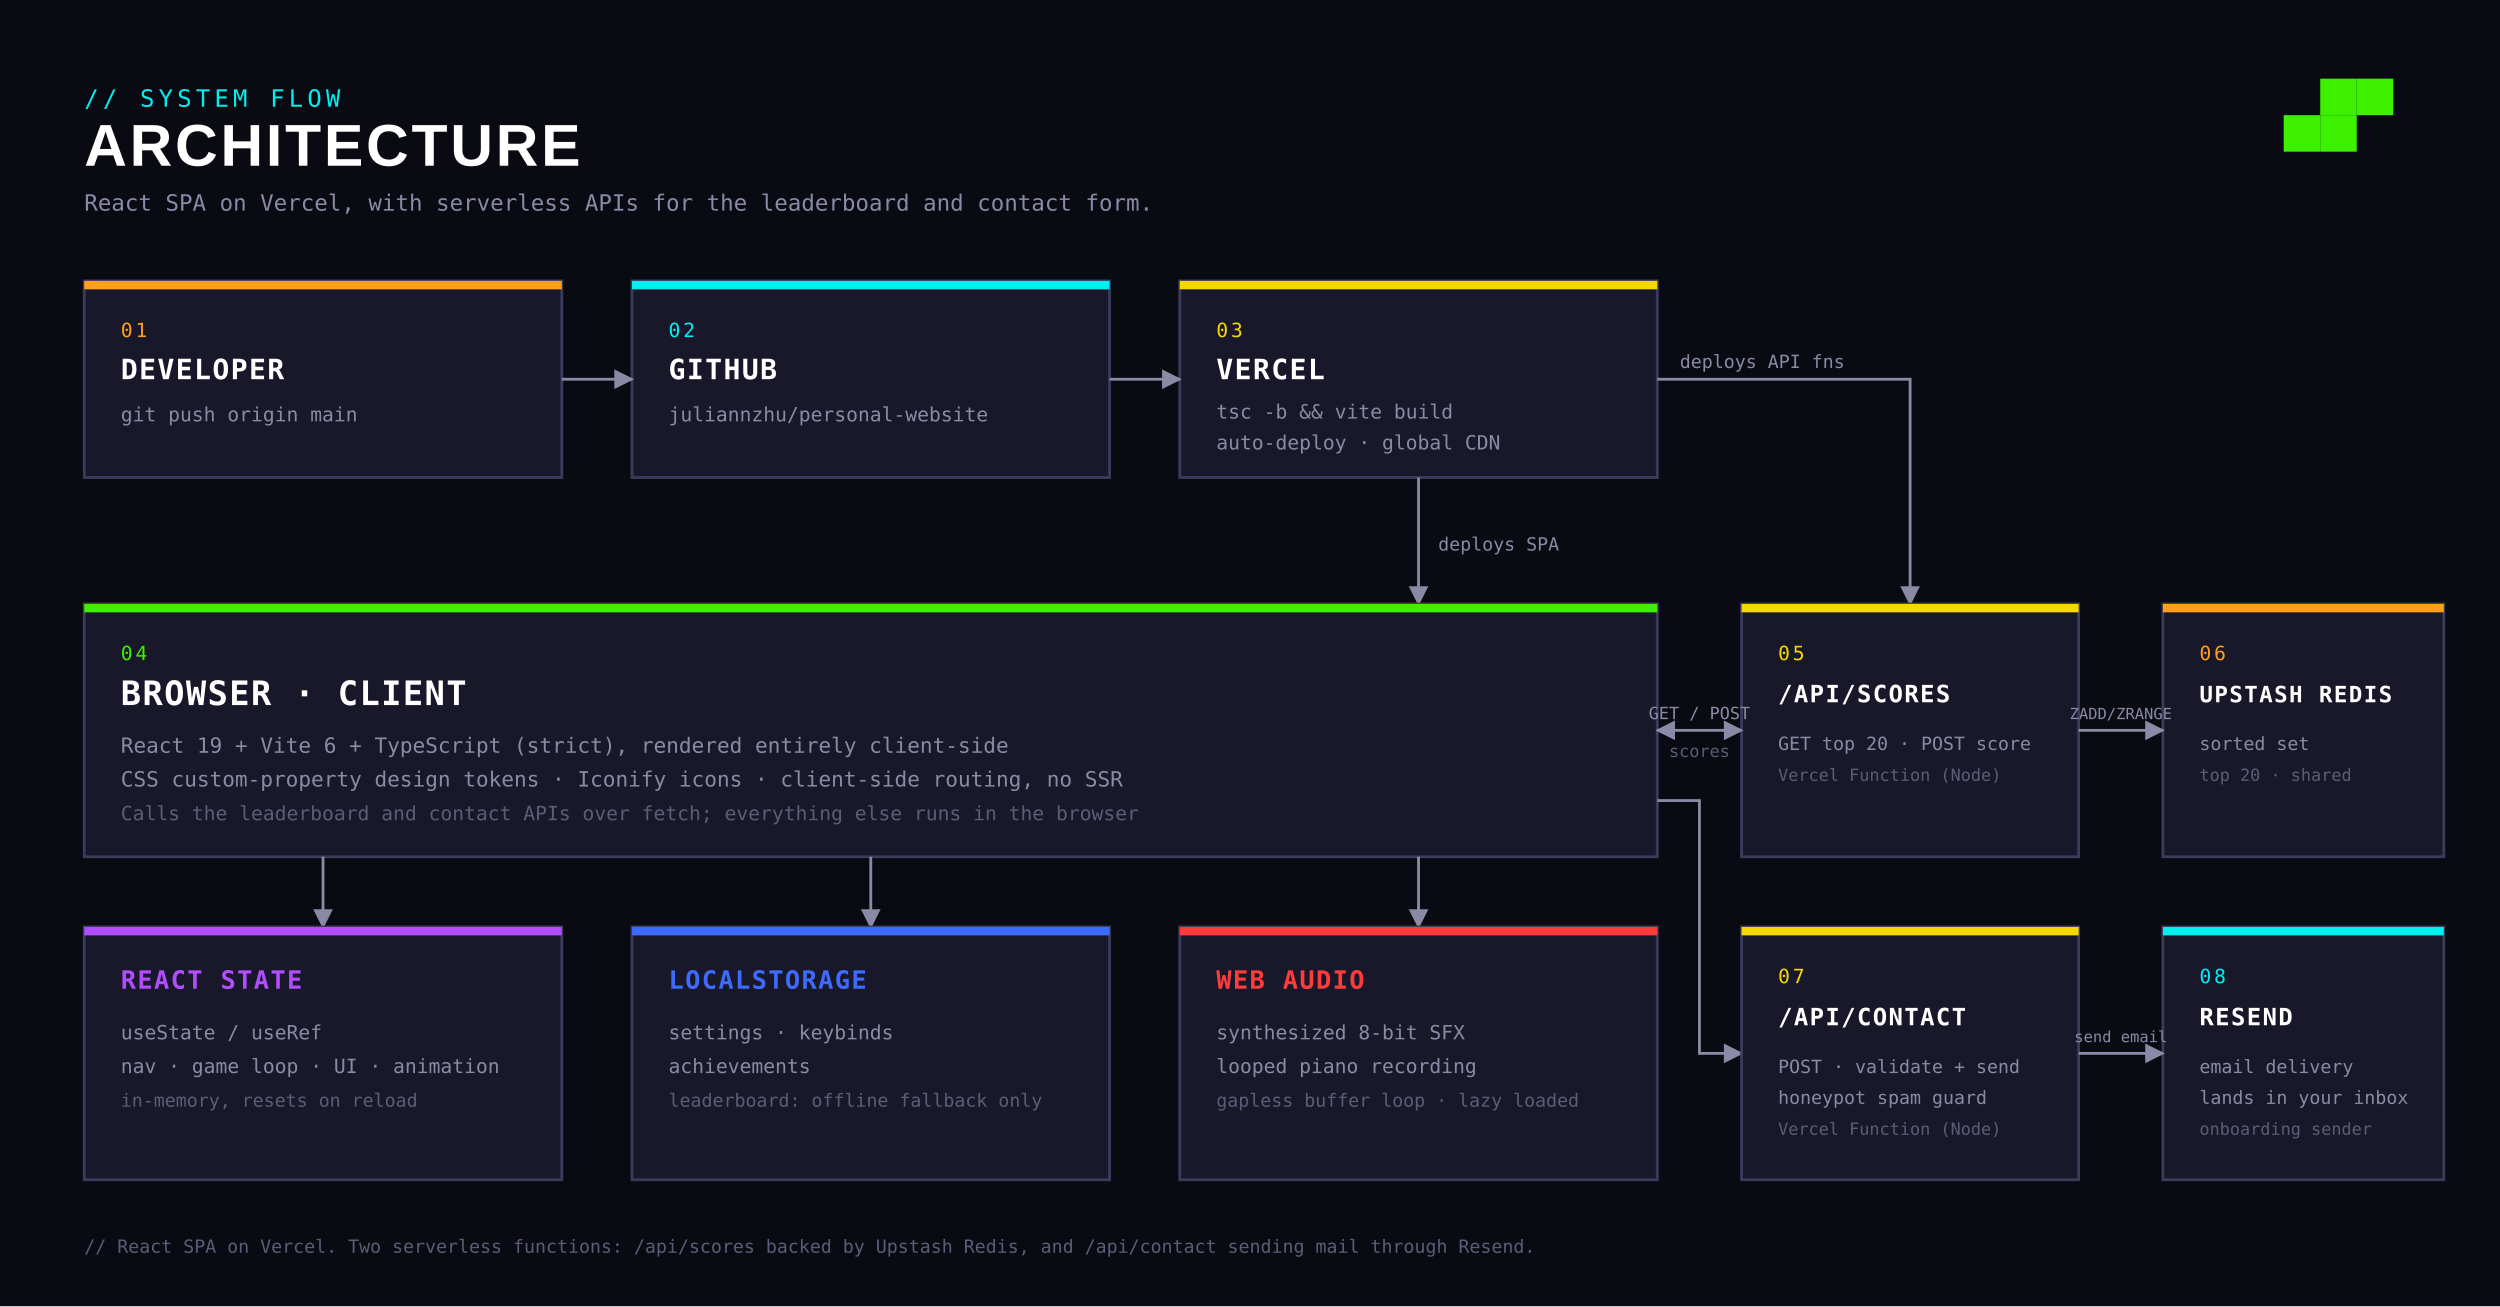
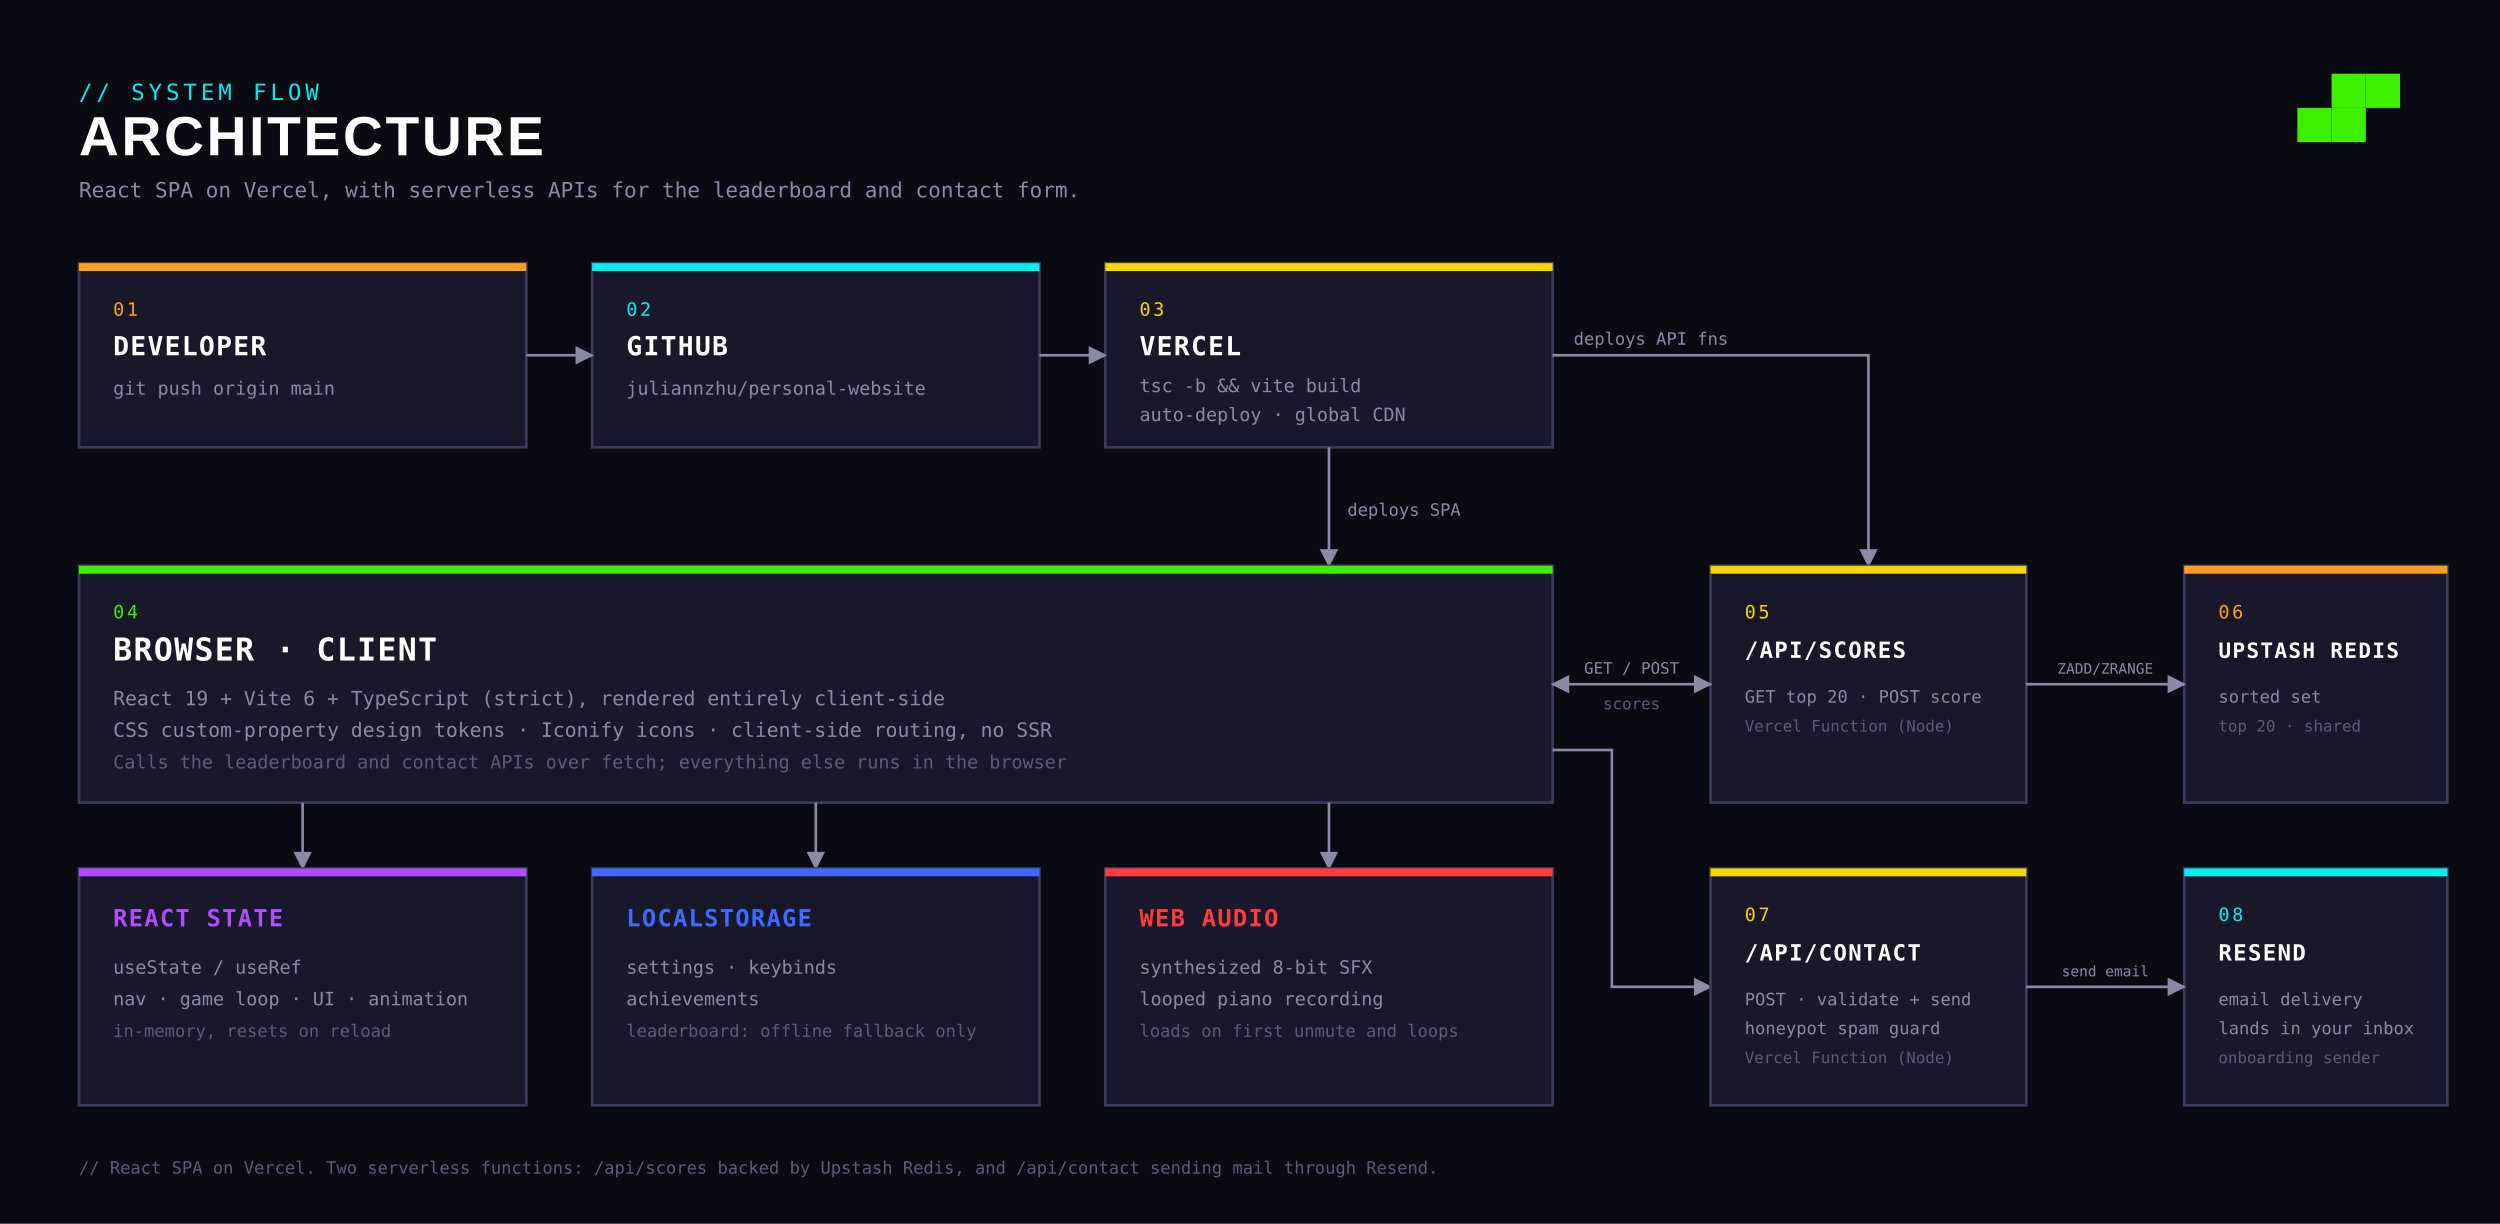
- <svg xmlns="http://www.w3.org/2000/svg" viewBox="0 0 1780 930" font-family="ui-monospace, SFMono-Regular, Menlo, Consolas, monospace">
+ <svg xmlns="http://www.w3.org/2000/svg" viewBox="0 0 1900 930" font-family="ui-monospace, SFMono-Regular, Menlo, Consolas, monospace">
  <defs>
    <marker id="arrow" viewBox="0 0 10 10" refX="9" refY="5" markerWidth="7" markerHeight="7" orient="auto-start-reverse">
      <path d="M0,0 L10,5 L0,10 z" fill="#8a8aa6" />
    </marker>
  </defs>
-   <rect x="0" y="0" width="1780" height="930" fill="#0a0a12" />
+   <rect x="0" y="0" width="1900" height="930" fill="#0a0a12" />
  <g fill="#3cf000">
-     <rect x="1652" y="56" width="26" height="26" />
-     <rect x="1678" y="56" width="26" height="26" />
-     <rect x="1626" y="82" width="26" height="26" />
-     <rect x="1652" y="82" width="26" height="26" />
+     <rect x="1772" y="56" width="26" height="26" />
+     <rect x="1798" y="56" width="26" height="26" />
+     <rect x="1746" y="82" width="26" height="26" />
+     <rect x="1772" y="82" width="26" height="26" />
  </g>
  <text x="60" y="76" fill="#00f0f0" font-size="17" letter-spacing="3">// SYSTEM FLOW</text>
  <text x="60" y="118" fill="#ffffff" font-size="42" font-weight="800" letter-spacing="2" font-family="Arial, Helvetica, sans-serif">ARCHITECTURE</text>
  <text x="60" y="150" fill="#8a8aa6" font-size="16">React SPA on Vercel, with serverless APIs for the leaderboard and contact form.</text>
  <rect x="60" y="200" width="340" height="140" fill="#18182a" stroke="#3b3b5c" stroke-width="2" />
  <rect x="60" y="200" width="340" height="6" fill="#ff9f1c" />
  <text x="86" y="240" fill="#ff9f1c" font-size="14" letter-spacing="2">01</text>
  <text x="86" y="270" fill="#ffffff" font-size="20" font-weight="700" letter-spacing="1">DEVELOPER</text>
  <text x="86" y="300" fill="#8a8aa6" font-size="14">git push origin main</text>
  <rect x="450" y="200" width="340" height="140" fill="#18182a" stroke="#3b3b5c" stroke-width="2" />
  <rect x="450" y="200" width="340" height="6" fill="#00f0f0" />
  <text x="476" y="240" fill="#00f0f0" font-size="14" letter-spacing="2">02</text>
  <text x="476" y="270" fill="#ffffff" font-size="20" font-weight="700" letter-spacing="1">GITHUB</text>
  <text x="476" y="300" fill="#8a8aa6" font-size="14">juliannzhu/personal-website</text>
  <rect x="840" y="200" width="340" height="140" fill="#18182a" stroke="#3b3b5c" stroke-width="2" />
  <rect x="840" y="200" width="340" height="6" fill="#f5d800" />
  <text x="866" y="240" fill="#f5d800" font-size="14" letter-spacing="2">03</text>
  <text x="866" y="270" fill="#ffffff" font-size="20" font-weight="700" letter-spacing="1">VERCEL</text>
  <text x="866" y="298" fill="#8a8aa6" font-size="14">tsc -b &amp;&amp; vite build</text>
  <text x="866" y="320" fill="#8a8aa6" font-size="14">auto-deploy · global CDN</text>
  <line x1="400" y1="270" x2="450" y2="270" stroke="#8a8aa6" stroke-width="2" marker-end="url(#arrow)" />
  <line x1="790" y1="270" x2="840" y2="270" stroke="#8a8aa6" stroke-width="2" marker-end="url(#arrow)" />
  <line x1="1010" y1="340" x2="1010" y2="430" stroke="#8a8aa6" stroke-width="2" marker-end="url(#arrow)" />
  <text x="1024" y="392" fill="#8a8aa6" font-size="13">deploys SPA</text>
-   <polyline points="1180,270 1360,270 1360,430" fill="none" stroke="#8a8aa6" stroke-width="2" marker-end="url(#arrow)" />
+   <polyline points="1180,270 1420,270 1420,430" fill="none" stroke="#8a8aa6" stroke-width="2" marker-end="url(#arrow)" />
  <text x="1196" y="262" fill="#8a8aa6" font-size="13">deploys API fns</text>
  <rect x="60" y="430" width="1120" height="180" fill="#18182a" stroke="#3b3b5c" stroke-width="2" />
  <rect x="60" y="430" width="1120" height="6" fill="#3cf000" />
  <text x="86" y="470" fill="#3cf000" font-size="14" letter-spacing="2">04</text>
  <text x="86" y="502" fill="#ffffff" font-size="24" font-weight="700" letter-spacing="1">BROWSER · CLIENT</text>
  <text x="86" y="536" fill="#8a8aa6" font-size="15">React 19 + Vite 6 + TypeScript (strict), rendered entirely client-side</text>
  <text x="86" y="560" fill="#8a8aa6" font-size="15">CSS custom-property design tokens · Iconify icons · client-side routing, no SSR</text>
  <text x="86" y="584" fill="#5c5c78" font-size="14">Calls the leaderboard and contact APIs over fetch; everything else runs in the browser</text>
-   <rect x="1240" y="430" width="240" height="180" fill="#18182a" stroke="#3b3b5c" stroke-width="2" />
-   <rect x="1240" y="430" width="240" height="6" fill="#f5d800" />
-   <text x="1266" y="470" fill="#f5d800" font-size="14" letter-spacing="2">05</text>
-   <text x="1266" y="500" fill="#ffffff" font-size="17" font-weight="700" letter-spacing="1">/API/SCORES</text>
-   <text x="1266" y="534" fill="#8a8aa6" font-size="13">GET top 20 · POST score</text>
-   <text x="1266" y="556" fill="#5c5c78" font-size="12">Vercel Function (Node)</text>
-   <rect x="1540" y="430" width="200" height="180" fill="#18182a" stroke="#3b3b5c" stroke-width="2" />
-   <rect x="1540" y="430" width="200" height="6" fill="#ff9f1c" />
-   <text x="1566" y="470" fill="#ff9f1c" font-size="14" letter-spacing="2">06</text>
-   <text x="1566" y="500" fill="#ffffff" font-size="16" font-weight="700" letter-spacing="1">UPSTASH REDIS</text>
-   <text x="1566" y="534" fill="#8a8aa6" font-size="13">sorted set</text>
-   <text x="1566" y="556" fill="#5c5c78" font-size="12">top 20 · shared</text>
-   <line x1="1180" y1="520" x2="1240" y2="520" stroke="#8a8aa6" stroke-width="2" marker-start="url(#arrow)" marker-end="url(#arrow)" />
-   <text x="1210" y="512" fill="#8a8aa6" font-size="12" text-anchor="middle">GET / POST</text>
-   <text x="1210" y="539" fill="#5c5c78" font-size="12" text-anchor="middle">scores</text>
-   <line x1="1480" y1="520" x2="1540" y2="520" stroke="#8a8aa6" stroke-width="2" marker-end="url(#arrow)" />
-   <text x="1510" y="512" fill="#8a8aa6" font-size="11" text-anchor="middle">ZADD/ZRANGE</text>
+   <rect x="1300" y="430" width="240" height="180" fill="#18182a" stroke="#3b3b5c" stroke-width="2" />
+   <rect x="1300" y="430" width="240" height="6" fill="#f5d800" />
+   <text x="1326" y="470" fill="#f5d800" font-size="14" letter-spacing="2">05</text>
+   <text x="1326" y="500" fill="#ffffff" font-size="17" font-weight="700" letter-spacing="1">/API/SCORES</text>
+   <text x="1326" y="534" fill="#8a8aa6" font-size="13">GET top 20 · POST score</text>
+   <text x="1326" y="556" fill="#5c5c78" font-size="12">Vercel Function (Node)</text>
+   <rect x="1660" y="430" width="200" height="180" fill="#18182a" stroke="#3b3b5c" stroke-width="2" />
+   <rect x="1660" y="430" width="200" height="6" fill="#ff9f1c" />
+   <text x="1686" y="470" fill="#ff9f1c" font-size="14" letter-spacing="2">06</text>
+   <text x="1686" y="500" fill="#ffffff" font-size="16" font-weight="700" letter-spacing="1">UPSTASH REDIS</text>
+   <text x="1686" y="534" fill="#8a8aa6" font-size="13">sorted set</text>
+   <text x="1686" y="556" fill="#5c5c78" font-size="12">top 20 · shared</text>
+   <line x1="1180" y1="520" x2="1300" y2="520" stroke="#8a8aa6" stroke-width="2" marker-start="url(#arrow)" marker-end="url(#arrow)" />
+   <text x="1240" y="512" fill="#8a8aa6" font-size="12" text-anchor="middle">GET / POST</text>
+   <text x="1240" y="539" fill="#5c5c78" font-size="12" text-anchor="middle">scores</text>
+   <line x1="1540" y1="520" x2="1660" y2="520" stroke="#8a8aa6" stroke-width="2" marker-end="url(#arrow)" />
+   <text x="1600" y="512" fill="#8a8aa6" font-size="11" text-anchor="middle">ZADD/ZRANGE</text>
  <line x1="230" y1="610" x2="230" y2="660" stroke="#8a8aa6" stroke-width="2" marker-end="url(#arrow)" />
  <line x1="620" y1="610" x2="620" y2="660" stroke="#8a8aa6" stroke-width="2" marker-end="url(#arrow)" />
  <line x1="1010" y1="610" x2="1010" y2="660" stroke="#8a8aa6" stroke-width="2" marker-end="url(#arrow)" />
-   <polyline points="1180,570 1210,570 1210,750 1240,750" fill="none" stroke="#8a8aa6" stroke-width="2" marker-end="url(#arrow)" />
+   <polyline points="1180,570 1225,570 1225,750 1300,750" fill="none" stroke="#8a8aa6" stroke-width="2" marker-end="url(#arrow)" />
  <rect x="60" y="660" width="340" height="180" fill="#18182a" stroke="#3b3b5c" stroke-width="2" />
  <rect x="60" y="660" width="340" height="6" fill="#b14cff" />
  <text x="86" y="704" fill="#b14cff" font-size="18" font-weight="700" letter-spacing="1">REACT STATE</text>
  <text x="86" y="740" fill="#8a8aa6" font-size="14">useState / useRef</text>
  <text x="86" y="764" fill="#8a8aa6" font-size="14">nav · game loop · UI · animation</text>
  <text x="86" y="788" fill="#5c5c78" font-size="13">in-memory, resets on reload</text>
  <rect x="450" y="660" width="340" height="180" fill="#18182a" stroke="#3b3b5c" stroke-width="2" />
  <rect x="450" y="660" width="340" height="6" fill="#3d6bff" />
  <text x="476" y="704" fill="#3d6bff" font-size="18" font-weight="700" letter-spacing="1">LOCALSTORAGE</text>
  <text x="476" y="740" fill="#8a8aa6" font-size="14">settings · keybinds</text>
  <text x="476" y="764" fill="#8a8aa6" font-size="14">achievements</text>
  <text x="476" y="788" fill="#5c5c78" font-size="13">leaderboard: offline fallback only</text>
  <rect x="840" y="660" width="340" height="180" fill="#18182a" stroke="#3b3b5c" stroke-width="2" />
  <rect x="840" y="660" width="340" height="6" fill="#ff3b3b" />
  <text x="866" y="704" fill="#ff3b3b" font-size="18" font-weight="700" letter-spacing="1">WEB AUDIO</text>
  <text x="866" y="740" fill="#8a8aa6" font-size="14">synthesized 8-bit SFX</text>
  <text x="866" y="764" fill="#8a8aa6" font-size="14">looped piano recording</text>
-   <text x="866" y="788" fill="#5c5c78" font-size="13">gapless buffer loop · lazy loaded</text>
-   <rect x="1240" y="660" width="240" height="180" fill="#18182a" stroke="#3b3b5c" stroke-width="2" />
-   <rect x="1240" y="660" width="240" height="6" fill="#f5d800" />
-   <text x="1266" y="700" fill="#f5d800" font-size="14" letter-spacing="2">07</text>
-   <text x="1266" y="730" fill="#ffffff" font-size="17" font-weight="700" letter-spacing="1">/API/CONTACT</text>
-   <text x="1266" y="764" fill="#8a8aa6" font-size="13">POST · validate + send</text>
-   <text x="1266" y="786" fill="#8a8aa6" font-size="13">honeypot spam guard</text>
-   <text x="1266" y="808" fill="#5c5c78" font-size="12">Vercel Function (Node)</text>
-   <rect x="1540" y="660" width="200" height="180" fill="#18182a" stroke="#3b3b5c" stroke-width="2" />
-   <rect x="1540" y="660" width="200" height="6" fill="#00f0f0" />
-   <text x="1566" y="700" fill="#00f0f0" font-size="14" letter-spacing="2">08</text>
-   <text x="1566" y="730" fill="#ffffff" font-size="17" font-weight="700" letter-spacing="1">RESEND</text>
-   <text x="1566" y="764" fill="#8a8aa6" font-size="13">email delivery</text>
-   <text x="1566" y="786" fill="#8a8aa6" font-size="13">lands in your inbox</text>
-   <text x="1566" y="808" fill="#5c5c78" font-size="12">onboarding sender</text>
-   <line x1="1480" y1="750" x2="1540" y2="750" stroke="#8a8aa6" stroke-width="2" marker-end="url(#arrow)" />
-   <text x="1510" y="742" fill="#8a8aa6" font-size="11" text-anchor="middle">send email</text>
+   <text x="866" y="788" fill="#5c5c78" font-size="13">loads on first unmute and loops</text>
+   <rect x="1300" y="660" width="240" height="180" fill="#18182a" stroke="#3b3b5c" stroke-width="2" />
+   <rect x="1300" y="660" width="240" height="6" fill="#f5d800" />
+   <text x="1326" y="700" fill="#f5d800" font-size="14" letter-spacing="2">07</text>
+   <text x="1326" y="730" fill="#ffffff" font-size="17" font-weight="700" letter-spacing="1">/API/CONTACT</text>
+   <text x="1326" y="764" fill="#8a8aa6" font-size="13">POST · validate + send</text>
+   <text x="1326" y="786" fill="#8a8aa6" font-size="13">honeypot spam guard</text>
+   <text x="1326" y="808" fill="#5c5c78" font-size="12">Vercel Function (Node)</text>
+   <rect x="1660" y="660" width="200" height="180" fill="#18182a" stroke="#3b3b5c" stroke-width="2" />
+   <rect x="1660" y="660" width="200" height="6" fill="#00f0f0" />
+   <text x="1686" y="700" fill="#00f0f0" font-size="14" letter-spacing="2">08</text>
+   <text x="1686" y="730" fill="#ffffff" font-size="17" font-weight="700" letter-spacing="1">RESEND</text>
+   <text x="1686" y="764" fill="#8a8aa6" font-size="13">email delivery</text>
+   <text x="1686" y="786" fill="#8a8aa6" font-size="13">lands in your inbox</text>
+   <text x="1686" y="808" fill="#5c5c78" font-size="12">onboarding sender</text>
+   <line x1="1540" y1="750" x2="1660" y2="750" stroke="#8a8aa6" stroke-width="2" marker-end="url(#arrow)" />
+   <text x="1600" y="742" fill="#8a8aa6" font-size="11" text-anchor="middle">send email</text>
  <text x="60" y="892" fill="#5c5c78" font-size="13">// React SPA on Vercel. Two serverless functions: /api/scores backed by Upstash Redis, and /api/contact sending mail through Resend.</text>
</svg>
